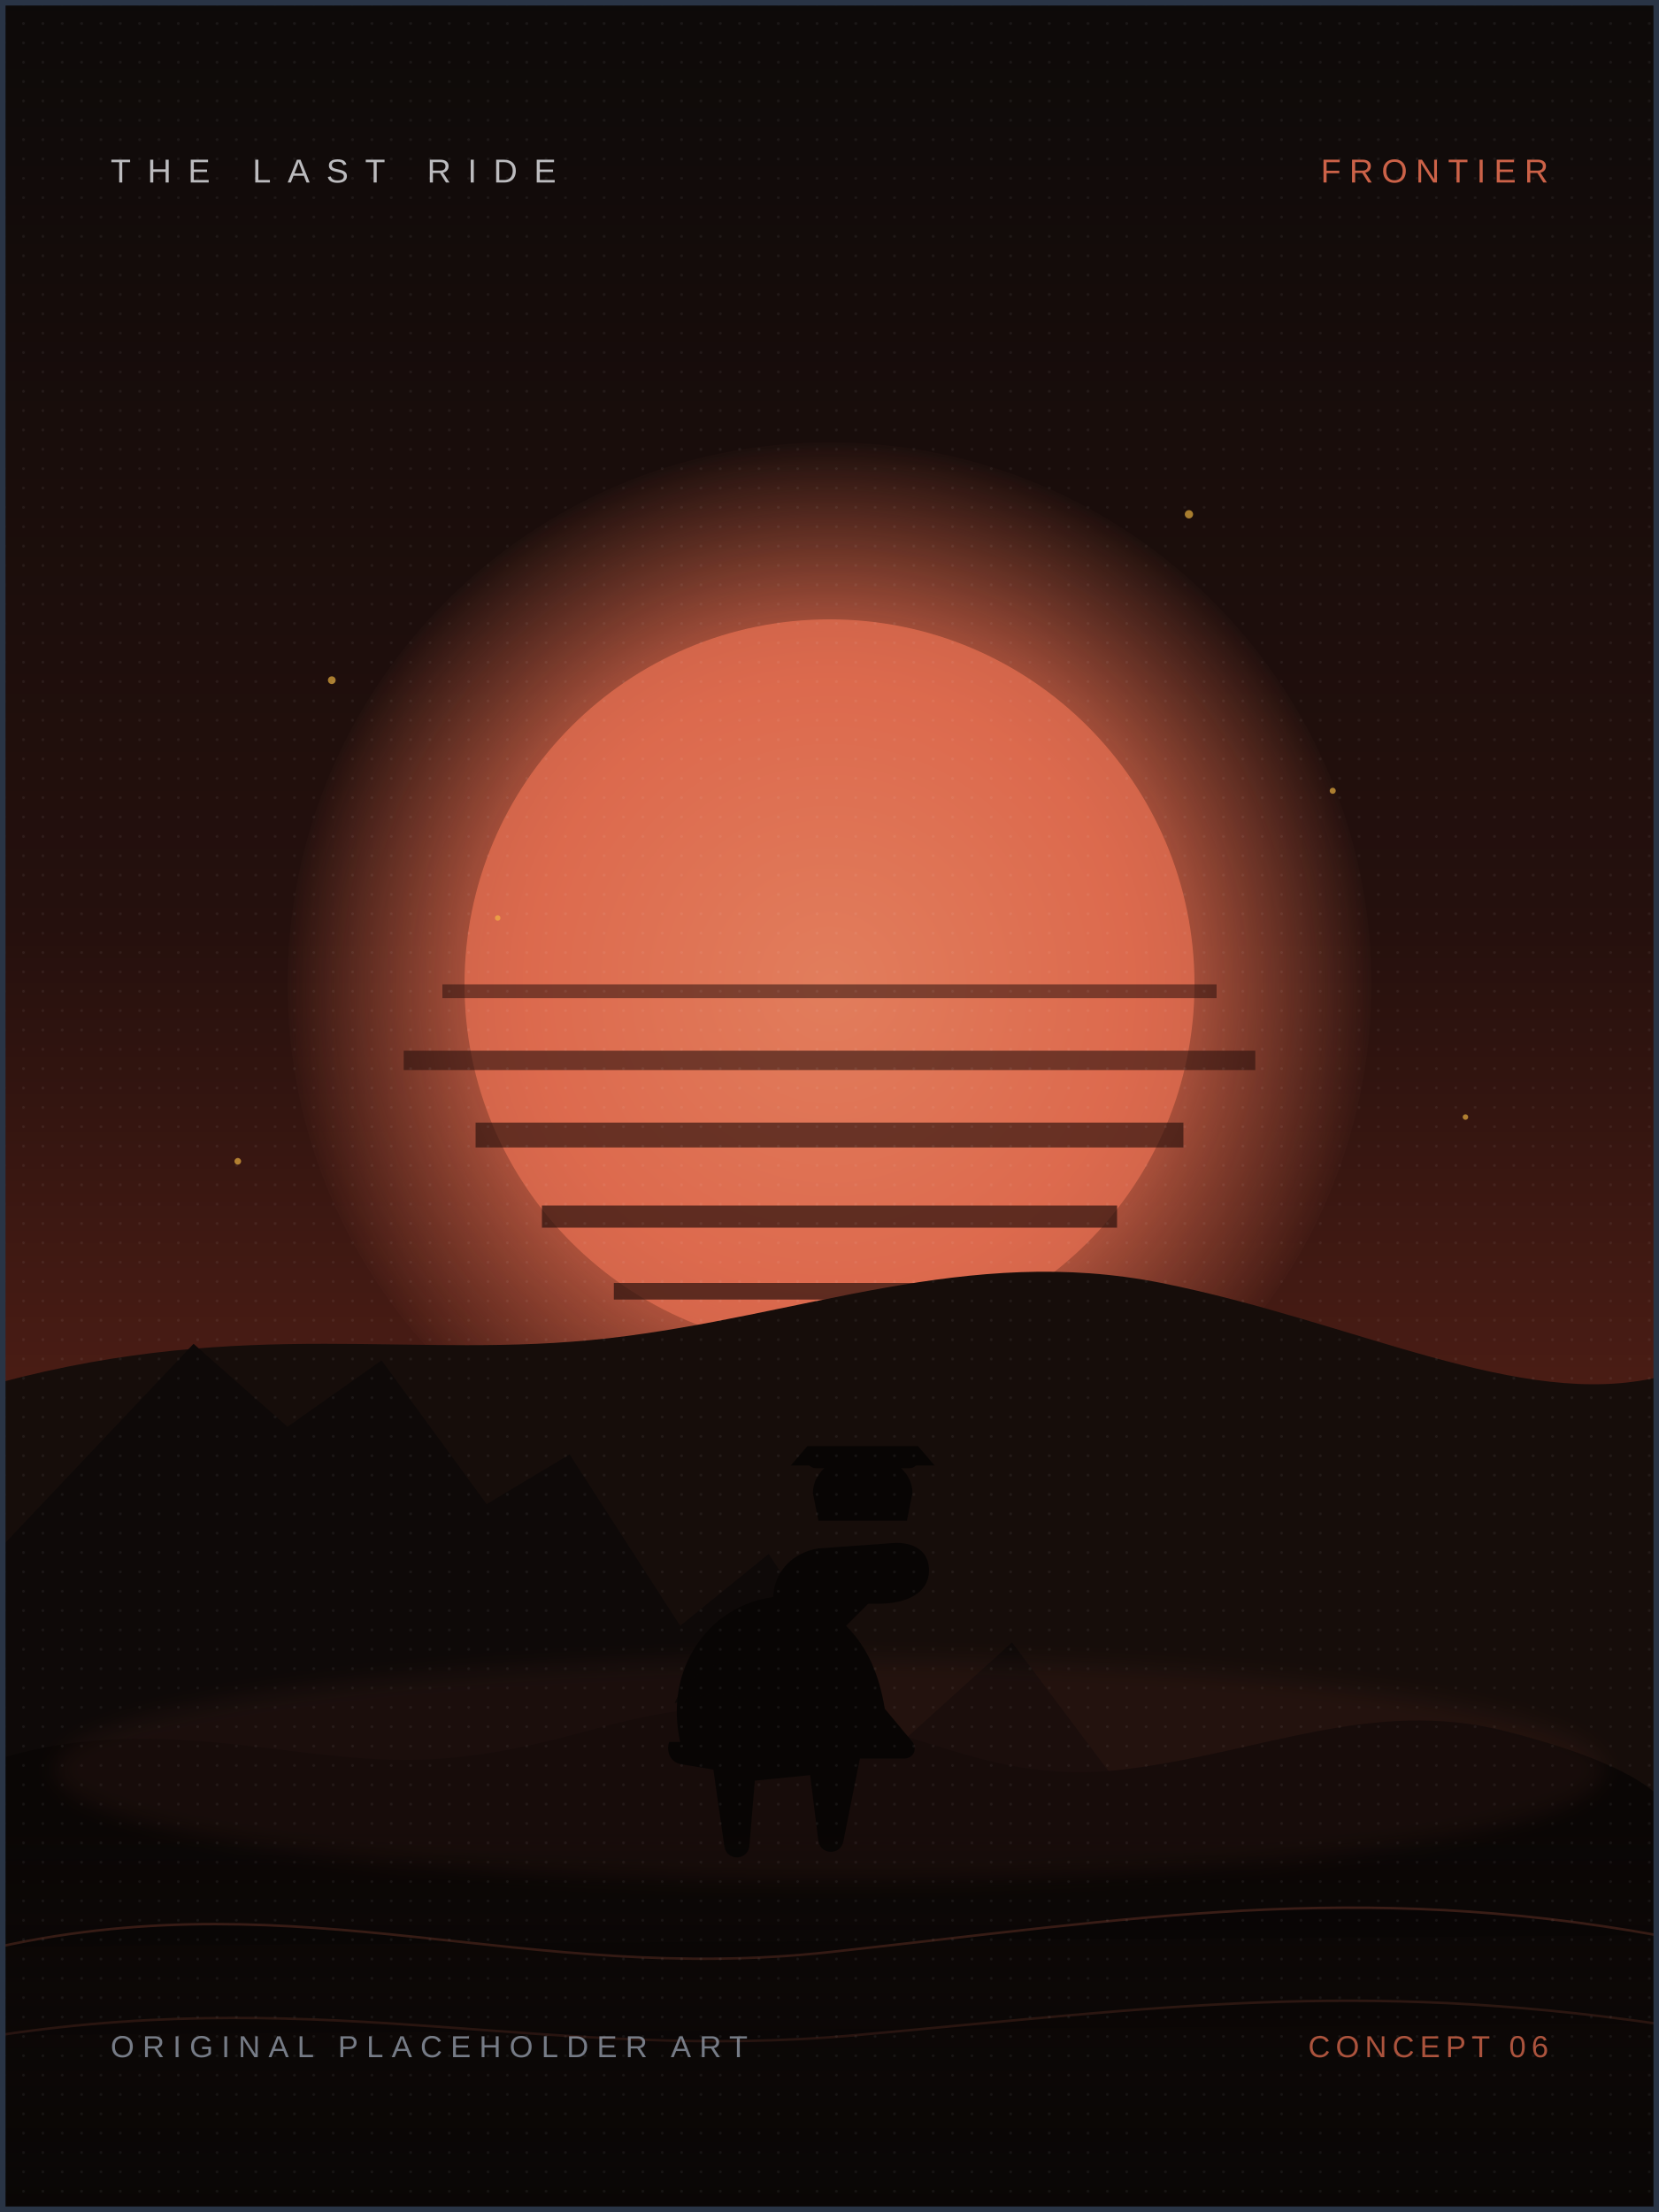
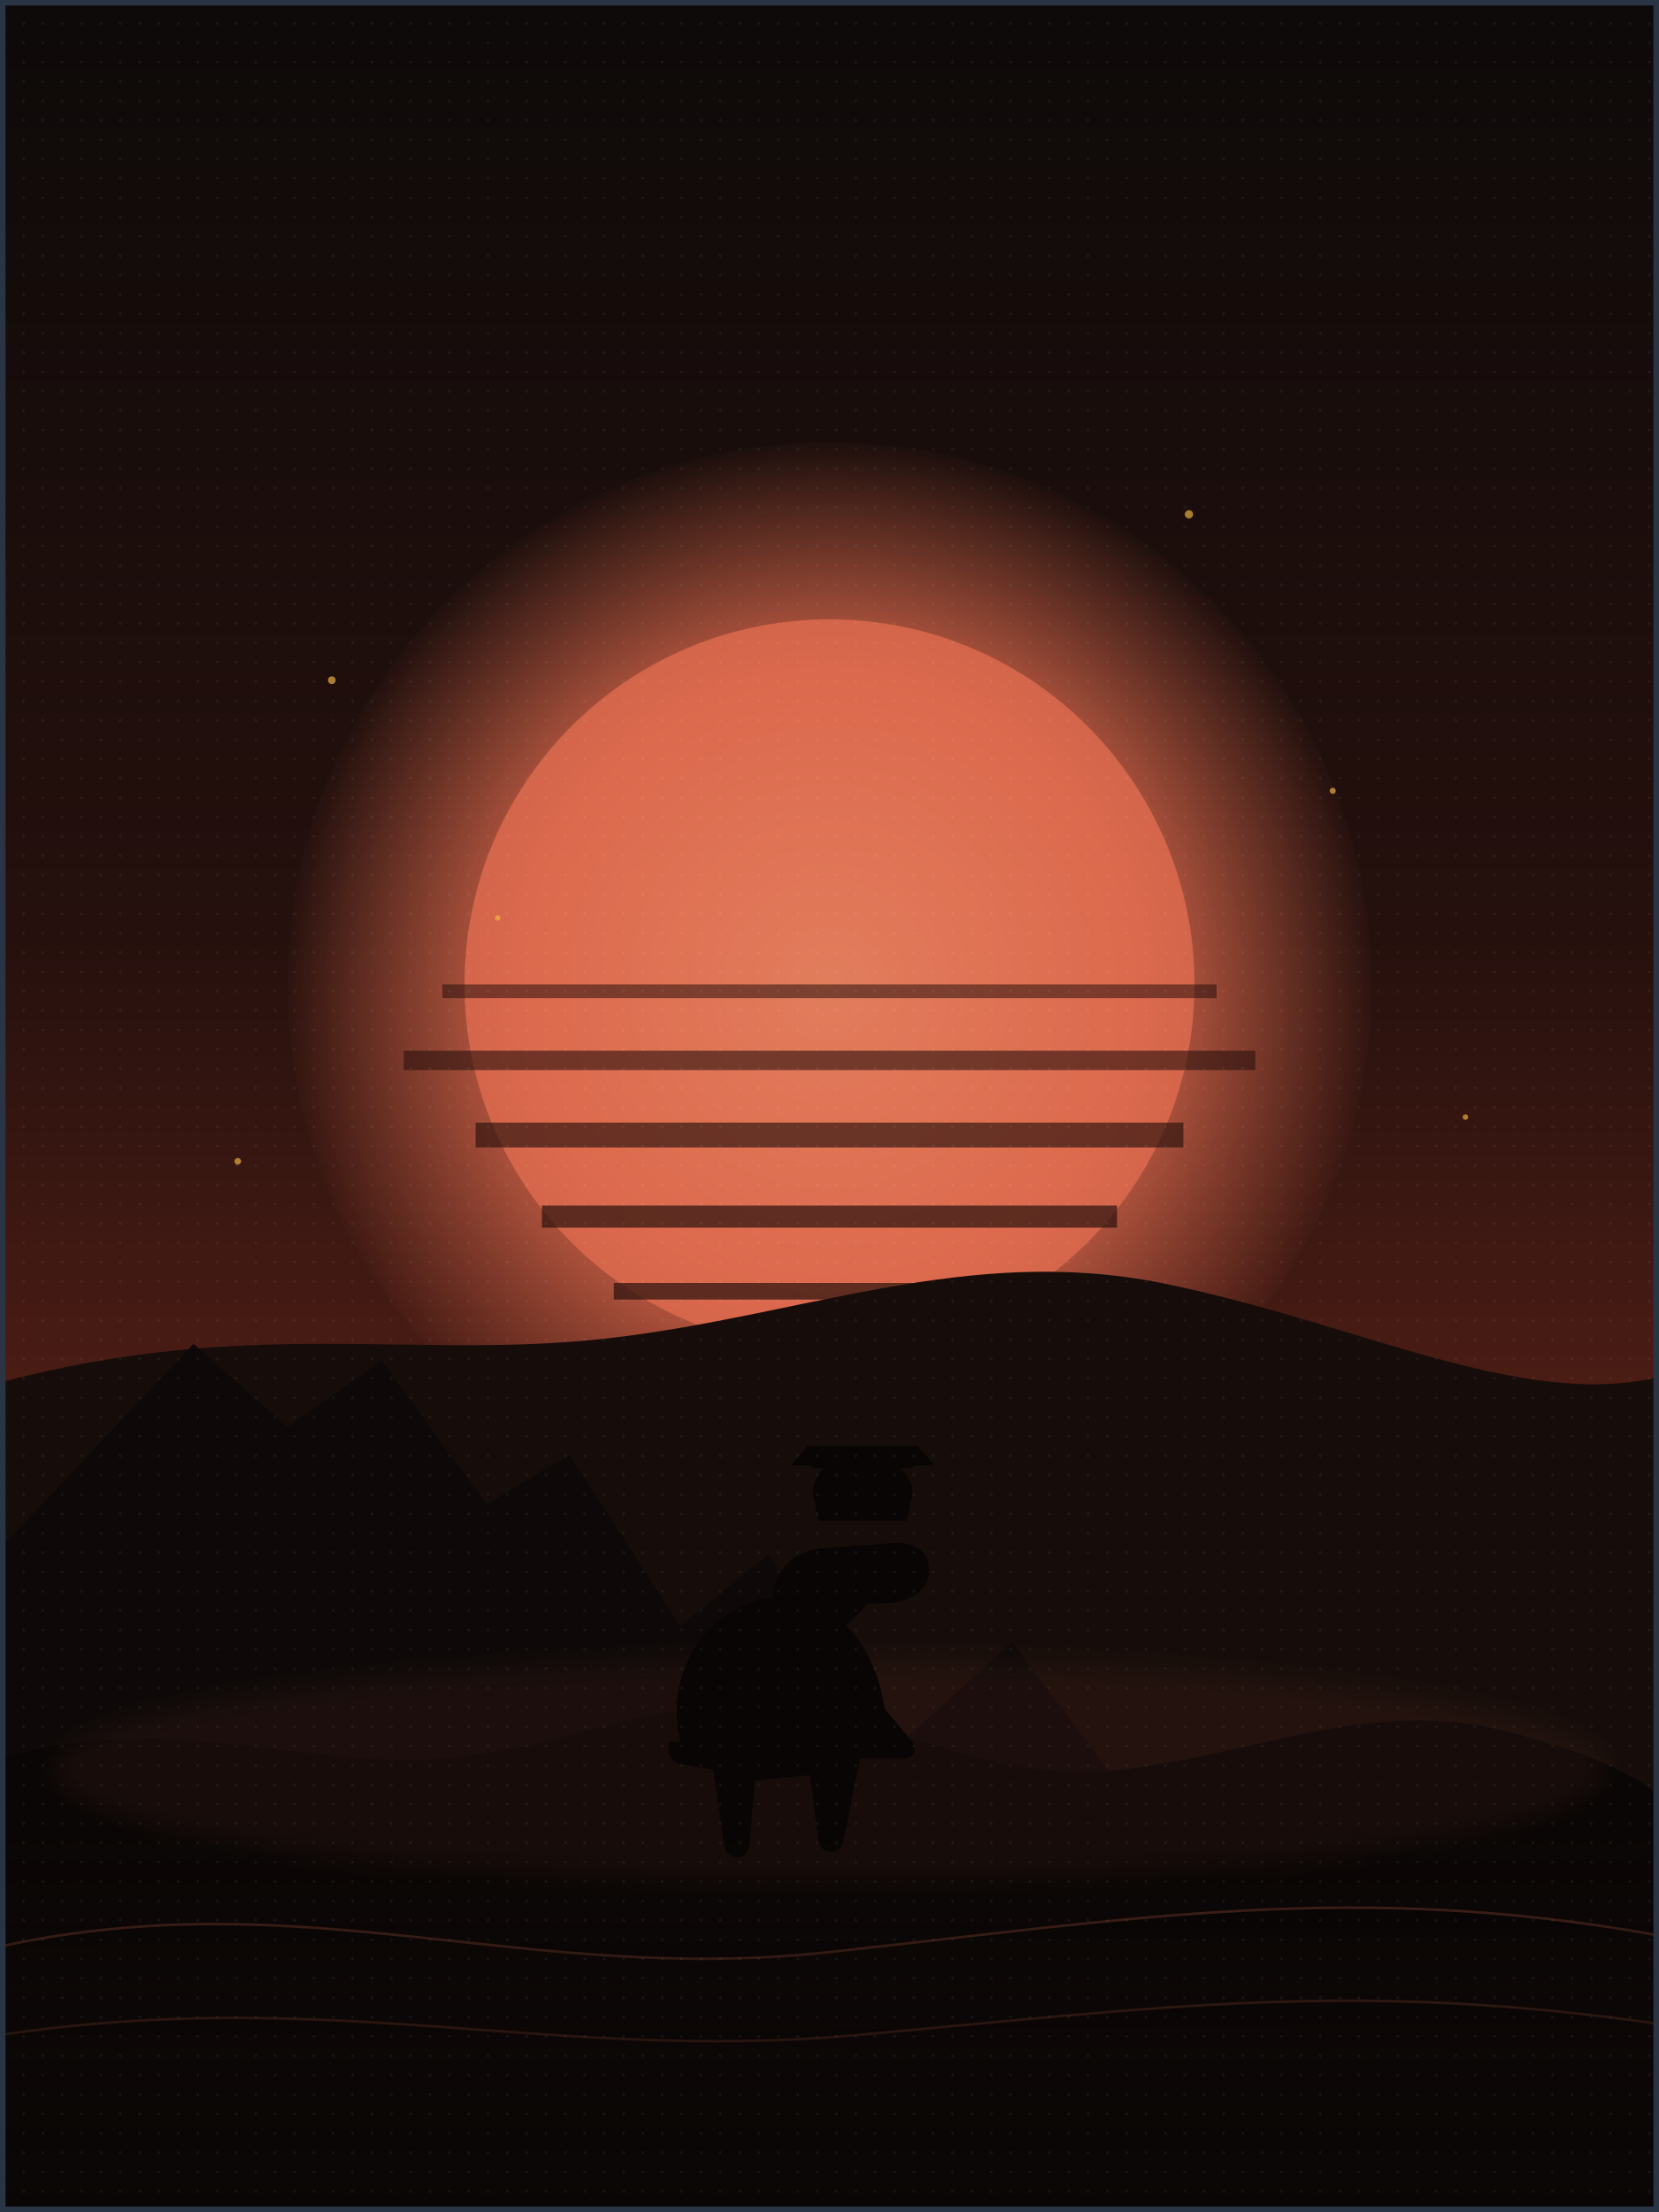
<svg xmlns="http://www.w3.org/2000/svg" viewBox="0 0 600 800" width="600" height="800">
  <defs>
    <linearGradient id="sky" x1="0" y1="0" x2="0" y2="1">
      <stop offset="0" stop-color="#0d0a09" />
      <stop offset="0.42" stop-color="#25100d" />
      <stop offset="0.72" stop-color="#5b2218" />
      <stop offset="1" stop-color="#120b09" />
    </linearGradient>
    <radialGradient id="sun" cx="0.5" cy="0.5" r="0.5">
      <stop offset="0" stop-color="#ffd7a1" />
      <stop offset="0.55" stop-color="#e06c4f" />
      <stop offset="1" stop-color="#e06c4f" stop-opacity="0" />
    </radialGradient>
    <linearGradient id="dusk" x1="0" y1="0" x2="0" y2="1">
      <stop offset="0" stop-color="#f4b942" stop-opacity="0.22" />
      <stop offset="1" stop-color="#f4b942" stop-opacity="0" />
    </linearGradient>
    <filter id="glow" x="-70%" y="-70%" width="240%" height="240%">
      <feGaussianBlur stdDeviation="18" />
    </filter>
    <filter id="soft" x="-40%" y="-40%" width="180%" height="180%">
      <feGaussianBlur stdDeviation="4" />
    </filter>
    <pattern id="dust" width="7" height="7" patternUnits="userSpaceOnUse">
      <circle cx="1.5" cy="1.5" r="0.5" fill="#f4f6fa" opacity="0.06" />
    </pattern>
    <linearGradient id="fade" x1="0" y1="0" x2="0" y2="1">
      <stop offset="0" stop-color="#120b09" stop-opacity="0" />
      <stop offset="1" stop-color="#090605" stop-opacity="0.96" />
    </linearGradient>
  </defs>
  <rect width="600" height="800" fill="url(#sky)" />
  <circle cx="300" cy="356" r="196" fill="url(#sun)" opacity="0.9" />
  <circle cx="300" cy="356" r="132" fill="#e06c4f" opacity="0.8" />
  <g fill="#2a110d">
    <rect x="160" y="356" width="280" height="5" opacity="0.55" />
    <rect x="146" y="380" width="308" height="7" opacity="0.6" />
    <rect x="172" y="406" width="256" height="9" opacity="0.65" />
    <rect x="196" y="436" width="208" height="8" opacity="0.7" />
    <rect x="222" y="464" width="156" height="6" opacity="0.7" />
  </g>
  <path d="M0 500c90-24 150-8 220-16s130-34 200-20 130 46 180 34v302H0Z" fill="#160d0a" />
  <path d="M0 560 70 486l34 30 34-24 38 52 30-18 40 62 32-26 46 70 42-38 48 64 46-22 62 60 60-56 48 42v152H0Z" fill="#0e0908" />
  <g fill="#0a0605">
    <path d="M0 636c60-18 110 4 160 0s70-22 120-18 76 28 126 22 90-26 138-14 56 24 56 24v150H0Z" />
  </g>
  <g filter="url(#soft)" opacity="0.35">
    <ellipse cx="300" cy="640" rx="280" ry="40" fill="#e06c4f" opacity="0.18" />
  </g>
  <g transform="translate(300 594)" fill="#080504">
    <path d="M-54 36c-4-18 2-34 14-44 10-8 22-10 32-8l18-4c4-1 6 3 4 6l-8 8c8 8 12 18 14 30l10 12c2 3 0 6-3 6h-16l-6 30c-1 5-8 5-9 0l-3-24-20 2-2 24c-1 5-8 5-9 0l-4-28-12-2c-4-1-5-5-4-8Z" />
    <path d="M-20-12c-2-10 4-20 16-22l28-2c8 0 12 4 12 10 0 8-8 12-18 12h-12l-6 10-20-8Z" />
    <path d="M-6-54c0-8 8-14 18-14s18 6 18 14l-2 10H-4Z" />
    <rect x="-8" y="-70" width="40" height="7" rx="3" />
    <path d="M-14-64h52l-6-7h-40Z" />
    <path d="M-30 6c-12 0-22 6-26 16 10-4 20-4 30 0Z" opacity="0.7" />
  </g>
  <g stroke="#e06c4f" stroke-width="0.9" opacity="0.28">
    <path d="M0 704c110-24 190 14 300 2s190-26 300-6" />
    <path d="M0 736c120-18 200 10 310 0s180-20 290-4" />
  </g>
  <g fill="#f4b942" opacity="0.65">
    <circle cx="120" cy="246" r="1.4" />
    <circle cx="482" cy="286" r="1.1" />
    <circle cx="180" cy="332" r="1" />
    <circle cx="430" cy="186" r="1.5" />
    <circle cx="530" cy="404" r="1" />
    <circle cx="86" cy="420" r="1.2" />
  </g>
  <path d="M0 660h600v140H0Z" fill="url(#fade)" />
  <rect width="600" height="800" fill="url(#dust)" />
  <g font-family="Arial, Helvetica, sans-serif" fill="#f4f6fa">
-     <text x="40" y="66" font-size="12" letter-spacing="6" opacity="0.75">THE LAST RIDE</text>
-     <text x="560" y="66" font-size="12" letter-spacing="3" text-anchor="end" fill="#e06c4f" opacity="0.9">FRONTIER</text>
-     <text x="40" y="744" font-size="11" letter-spacing="3" fill="#a3adbc" opacity="0.7">ORIGINAL PLACEHOLDER ART</text>
-     <text x="560" y="744" font-size="11" letter-spacing="2" text-anchor="end" fill="#e06c4f" opacity="0.75">CONCEPT 06</text>
  </g>
  <rect x="1" y="1" width="598" height="798" fill="none" stroke="#293445" stroke-width="2" />
</svg>
